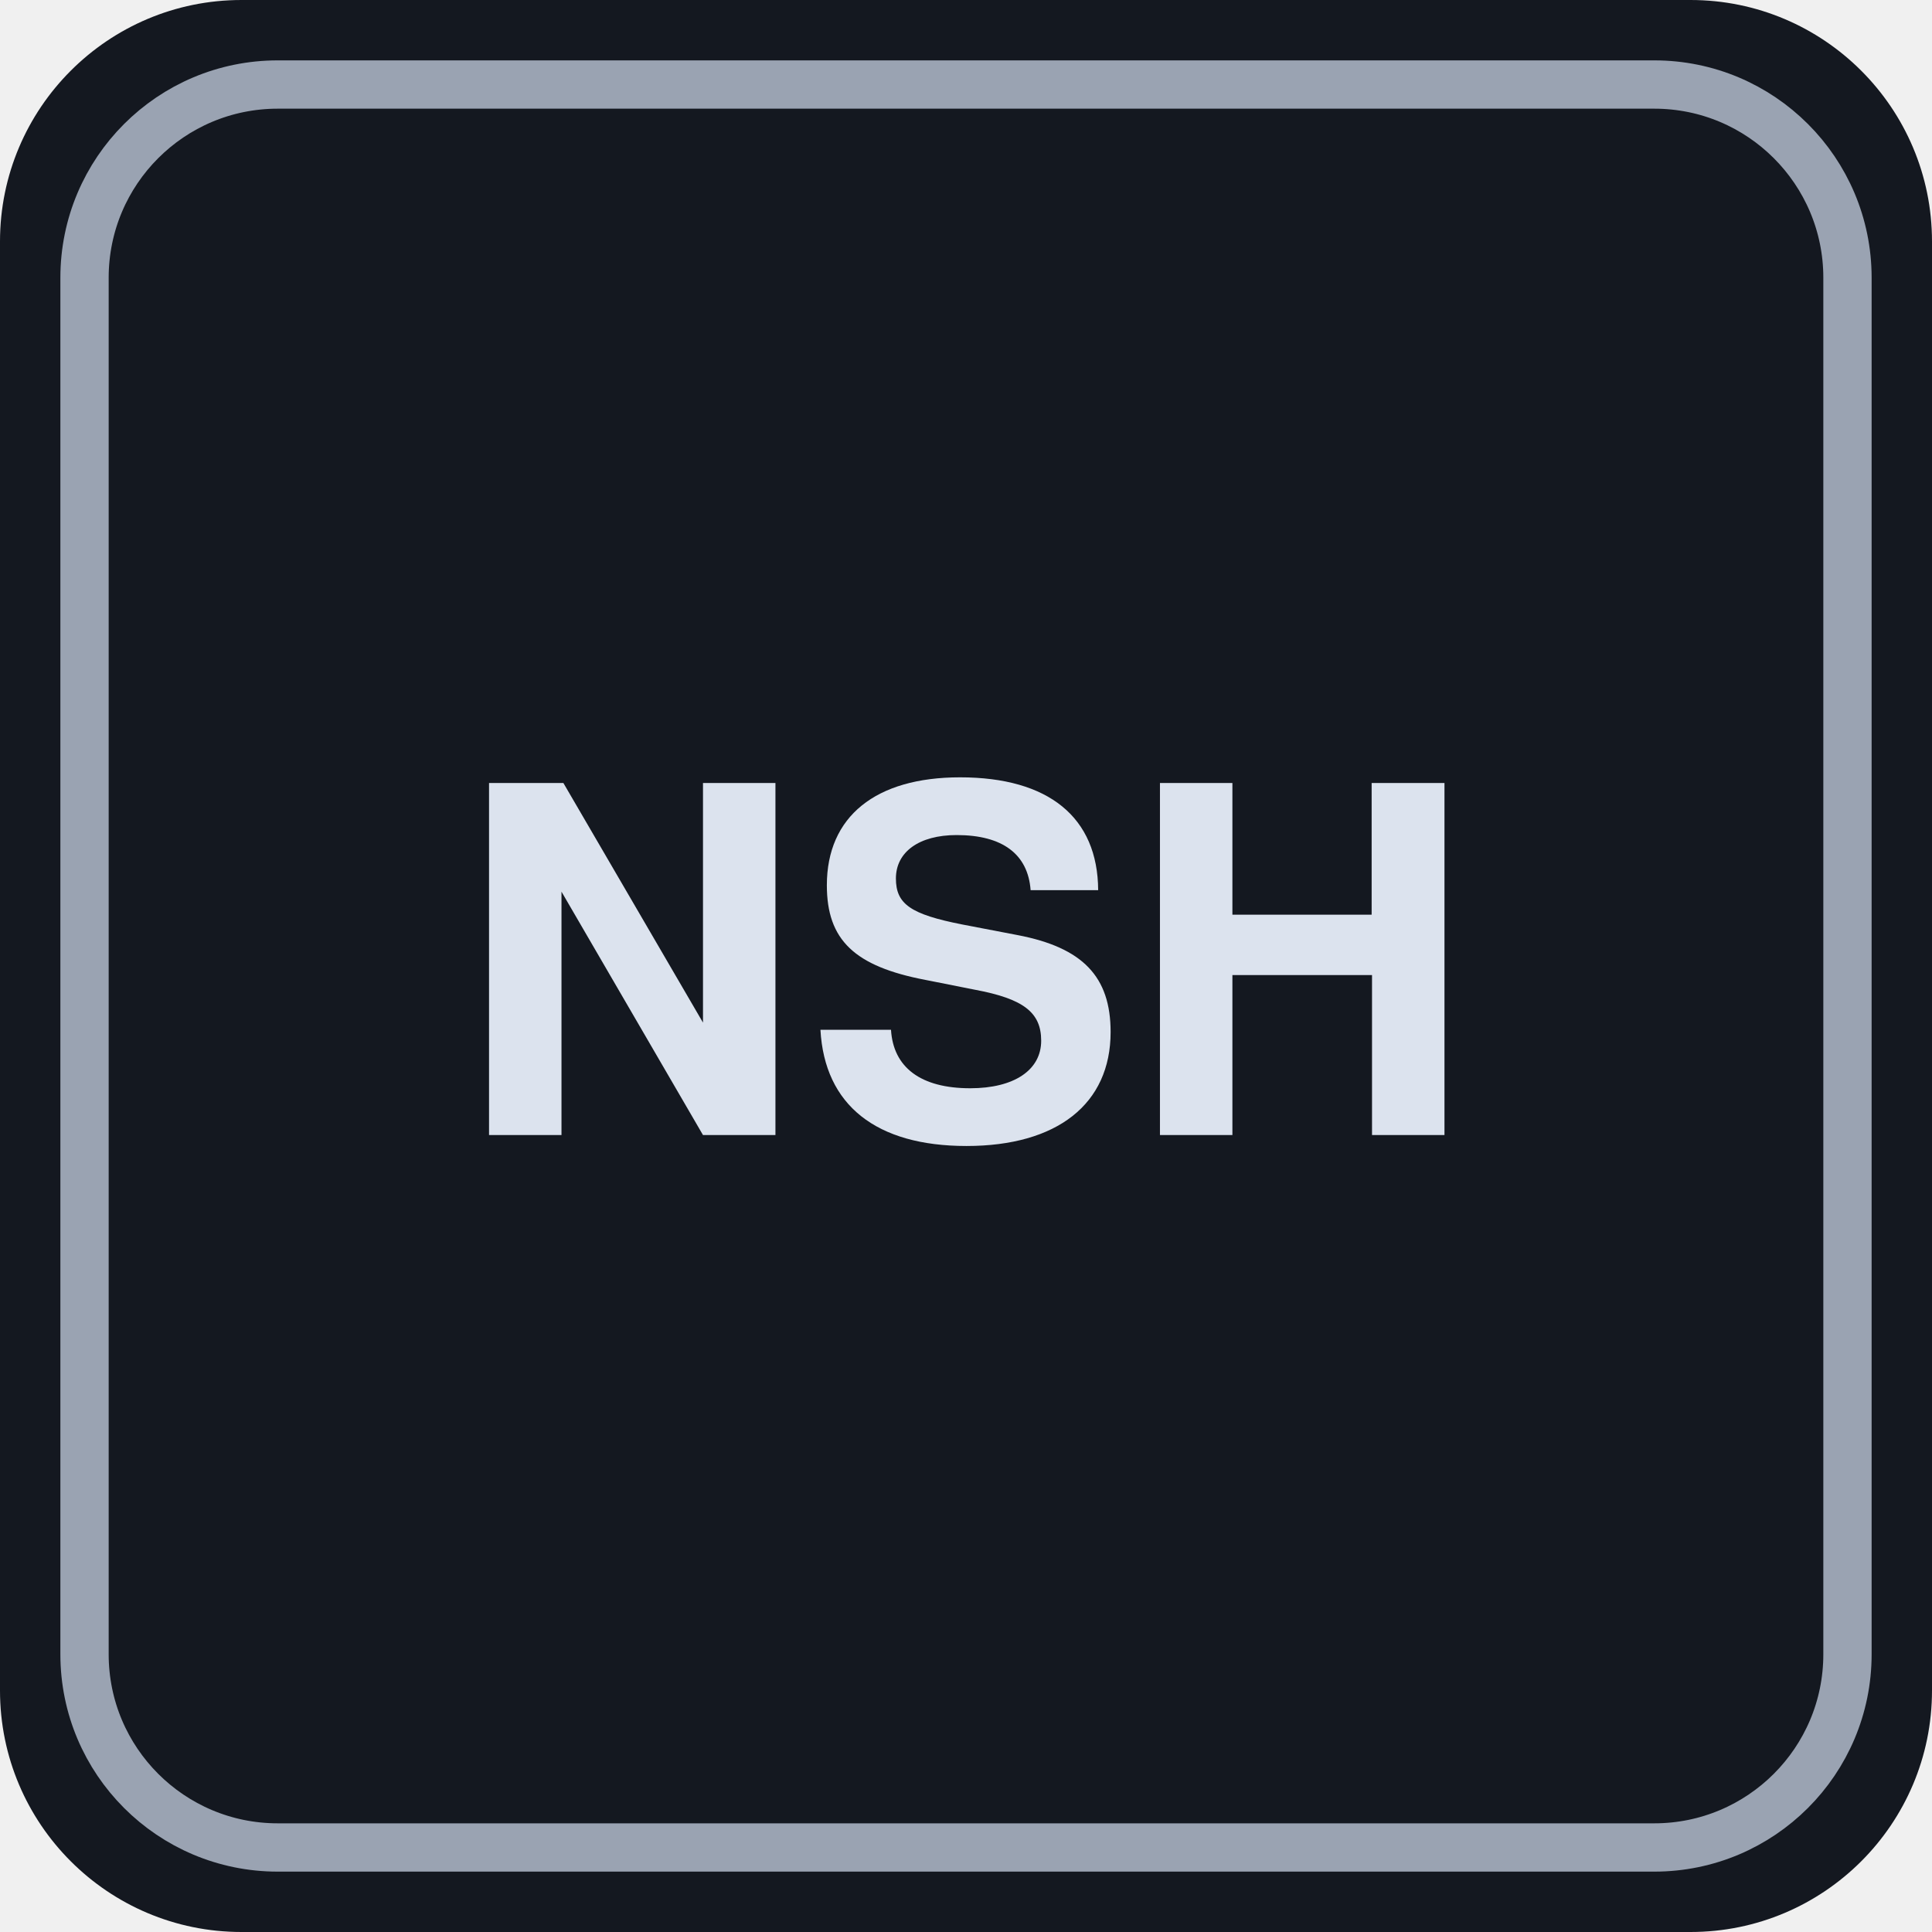
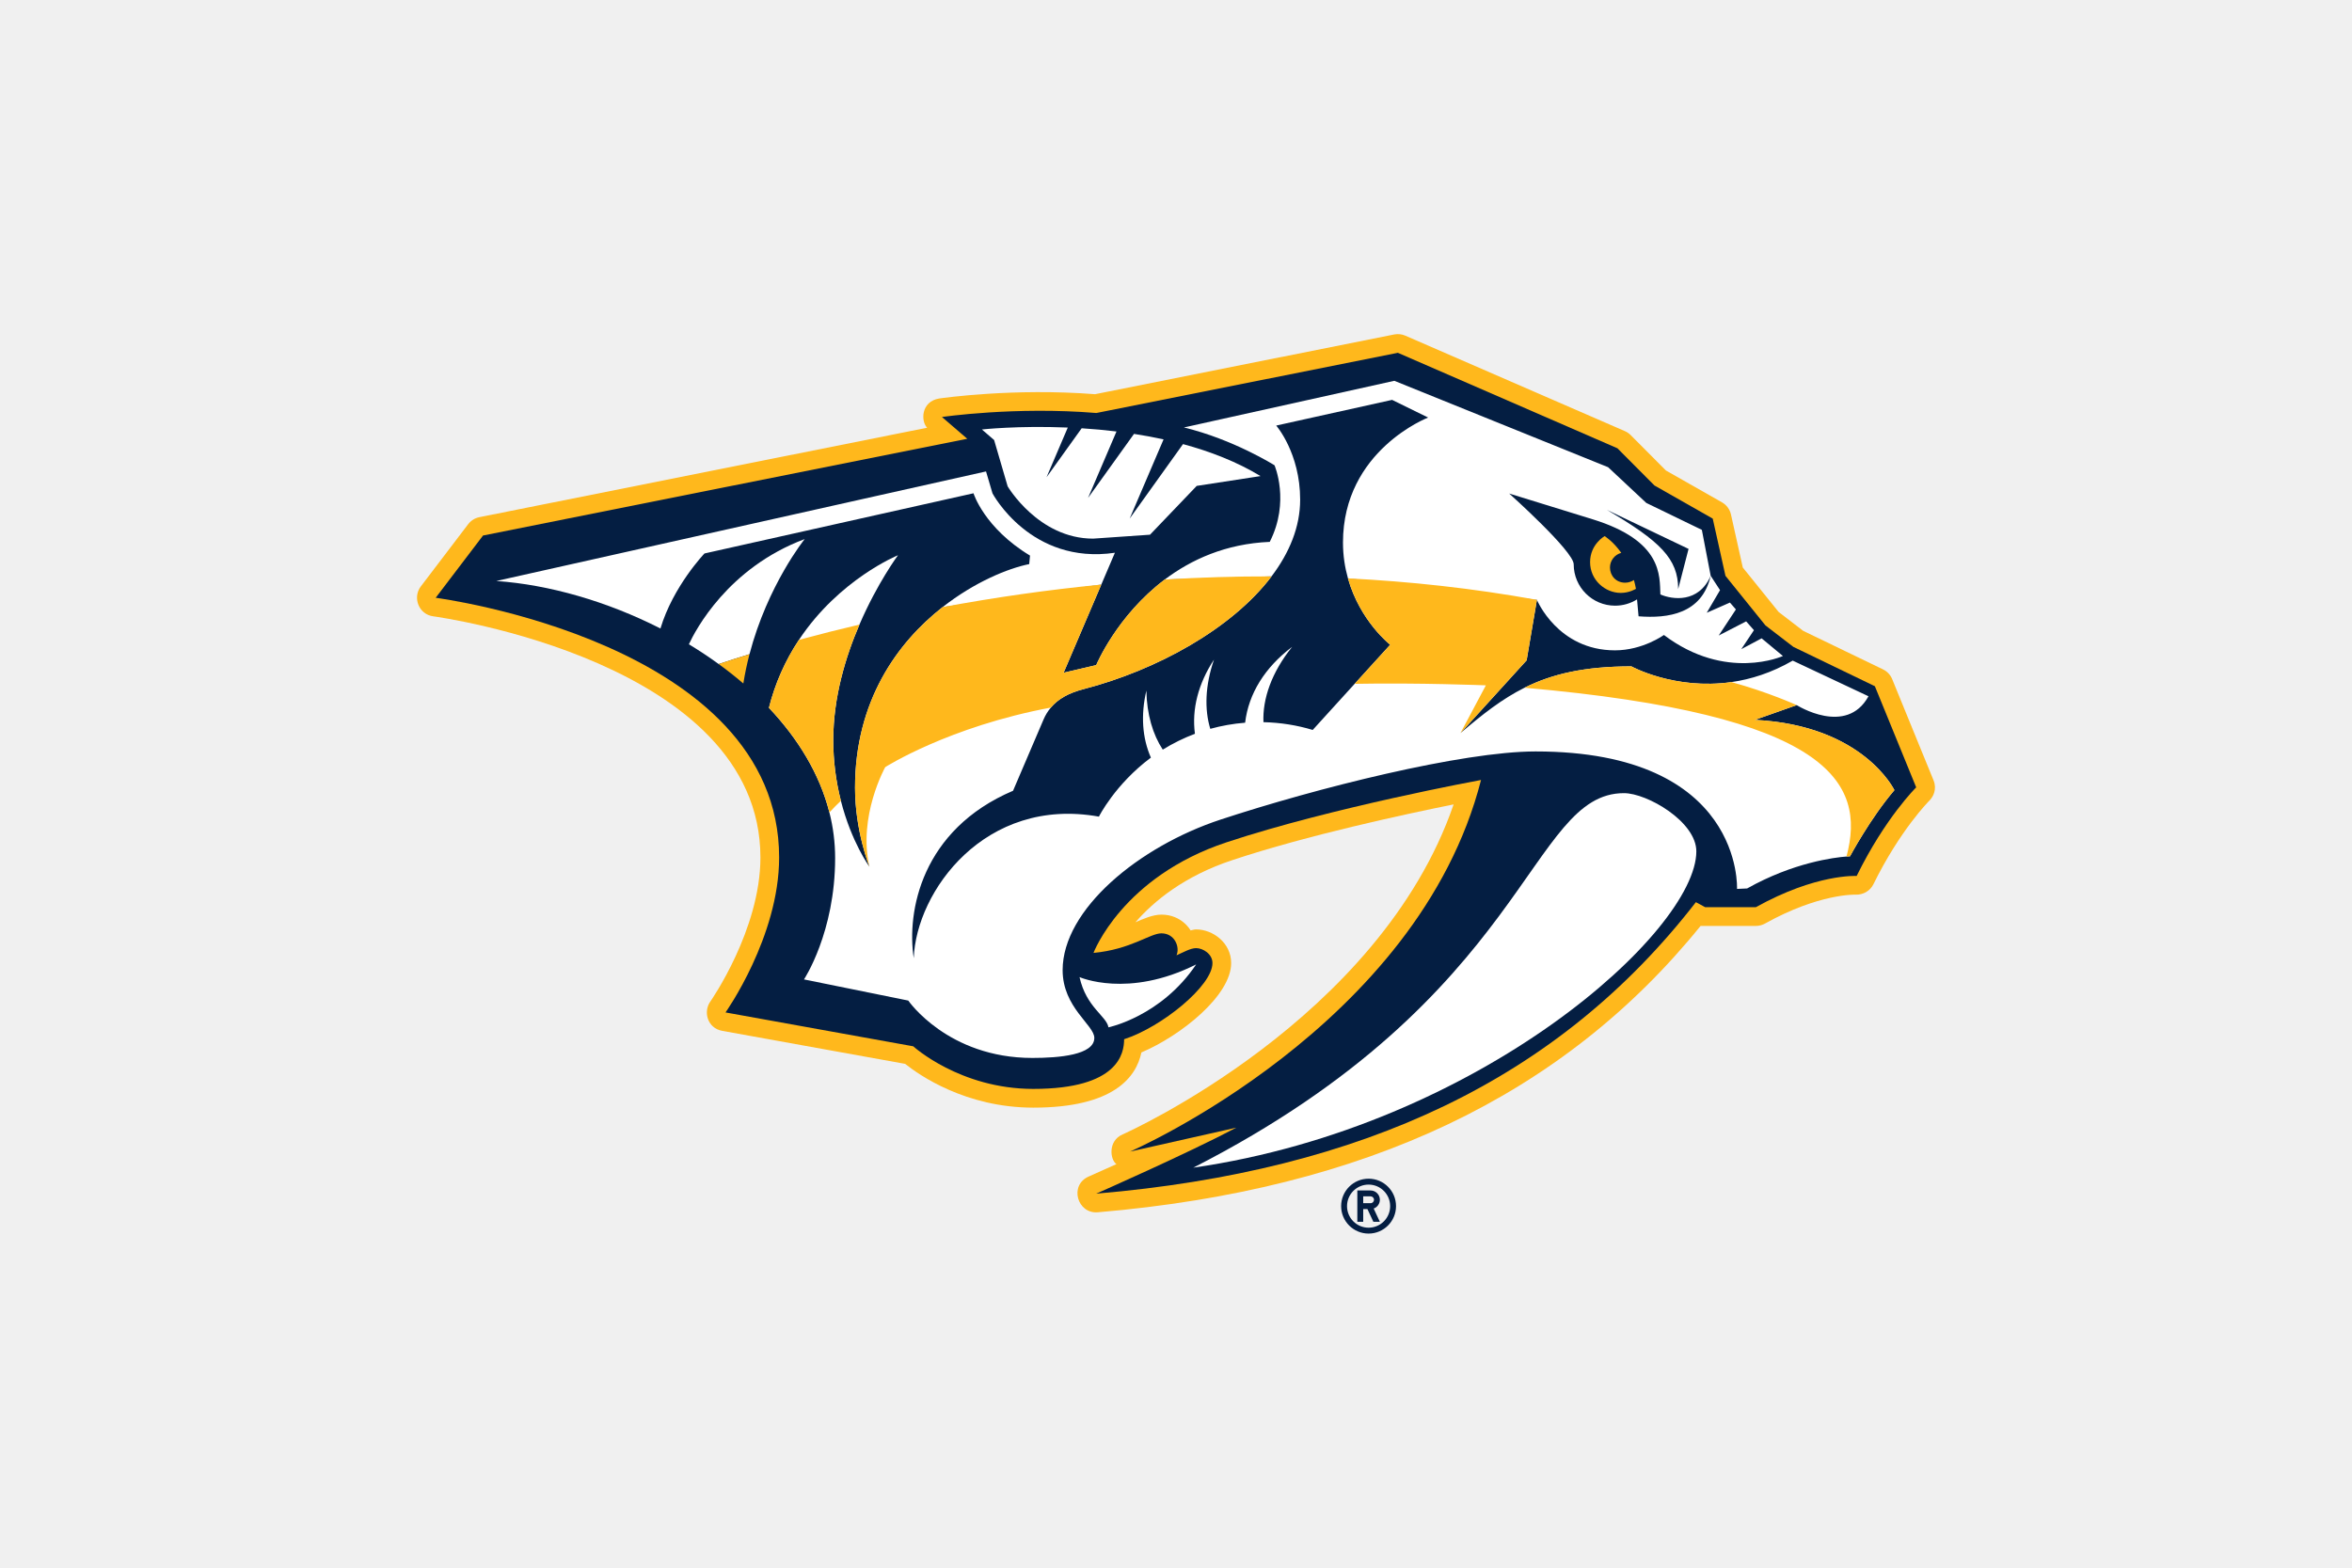
- <svg xmlns="http://www.w3.org/2000/svg" viewBox="0 0 80 80" width="80" height="80" role="img" aria-label="NSH">
-   <rect width="80" height="80" rx="10" fill="#141820" />
-   <rect x="3.5" y="3.5" width="73" height="73" rx="8" fill="none" stroke="#9aa3b2" stroke-width="2" />
-   <text x="40" y="47" text-anchor="middle" font-family="ui-sans-serif,system-ui,Helvetica,Arial,sans-serif" font-size="20" font-weight="700" fill="#dce3ee">NSH</text>
+ <svg xmlns="http://www.w3.org/2000/svg" viewBox="0 0 960 640">
+   <path fill="#041e42" d="M558.608 481.192c-6.186 0-11.208 5.014-11.208 11.205 0 6.184 5.022 11.206 11.208 11.206s11.2-5.022 11.2-11.206c0-6.191-5.013-11.205-11.2-11.205m0 20.006a8.794 8.794 0 0 1-8.8-8.801 8.79 8.79 0 0 1 8.8-8.795c4.863 0 8.8 3.933 8.8 8.795a8.796 8.796 0 0 1-8.8 8.801m4.605-11.399a3.8 3.8 0 0 0-1.115-2.685 3.8 3.8 0 0 0-2.687-1.111h-5.4v12.791h2.4v-5.195h1.723l2.425 5.195h2.654l-2.532-5.417a3.81 3.81 0 0 0 2.532-3.578m-3.802 1.399h-3v-2.799h3c.77 0 1.402.627 1.402 1.401a1.404 1.404 0 0 1-1.402 1.398" />
+   <path fill="#ffb81c" d="M772.323 277.257a7.62 7.62 0 0 0-3.752-3.985l-32.561-15.727-10.043-7.72-14.625-18.142-4.816-21.628a7.63 7.63 0 0 0-3.681-4.981l-22.882-13.003-14.393-14.459a7.6 7.6 0 0 0-2.371-1.616l-89.6-38.964a7.66 7.66 0 0 0-4.537-.49L446.96 160.93c-33.243-2.595-62.376 1.576-63.608 1.75-7.492 1.246-7.531 9.338-4.927 11.938l-182.757 36.513a7.63 7.63 0 0 0-4.575 2.86l-19.341 25.426c-3.436 4.52-.847 11.421 5.1 12.195 1.339.175 133.525 18.273 133.525 98.457 0 29.524-20.265 58.555-20.473 58.847-2.93 4.155-1.15 10.832 4.878 11.922l74.665 13.48c5.657 4.522 24.657 17.87 52.303 17.87 32.737 0 42.005-12.383 44.13-22.533 16.23-6.907 36.633-23.271 36.633-36.481 0-8.222-7.398-13.746-14.312-13.746-.785 0-1.494.285-2.246.411 0 0-3.487-6.447-11.918-6.447-3.603 0-7.522 1.806-10.577 3.105 7.484-8.595 19.853-18.848 39.637-25.394 30.515-10.122 70.293-18.697 90.218-22.709-30.288 88.016-134.01 134.248-135.101 134.72-6.173 2.684-5.057 10.503-2.515 12.127l-11.345 5.075c-8.063 3.555-4.63 15.301 3.727 14.592 109.469-9.308 189.974-47.631 246.036-116.904h22.552a7.8 7.8 0 0 0 3.726-.956c22.056-12.327 36.868-11.822 37.012-11.812 3.036.129 5.92-1.537 7.253-4.25 10.93-22.221 22.703-33.997 22.815-34.102 1.627-1.635 3.197-4.7 1.719-8.337l-16.872-41.289z" />
+   <path fill="#041e42" d="m731.977 264.077-11.384-8.752-16.321-20.237-5.2-23.375-23.79-13.52-15.115-15.192-89.61-38.972-123.06 24.577c-33.244-2.746-63.033 1.632-63.033 1.632l10.345 8.898-197.642 39.478-19.337 25.428s140.184 18.084 140.184 106.027c0 32.424-21.878 63.253-21.878 63.253l76.616 13.824s19.058 17.395 48.998 17.395c34.834 0 37.075-14.596 37.075-20.282 15.314-4.948 36.057-21.777 36.057-31.085 0-3.731-3.883-6.107-6.677-6.107-2.317 0-5.45 1.833-8 2.932 1.458-3.25-.632-8.97-6.17-8.97-4.638 0-12.488 6.578-27.71 7.992 0 0 11.648-31.027 54.369-45.177C543.86 329.546 604.5 318.421 604.5 318.421 578.815 419.132 461.26 470.12 461.26 470.12l43.377-9.765c-20.106 10.615-57.206 26.948-57.206 26.948 109.345-9.307 188.92-46.944 244.766-118.997l3.8 2.055h20.675c24.68-13.76 41.147-12.754 41.147-12.754 11.728-23.856 24.302-36.172 24.302-36.172l-16.866-41.287z" />
+   <path fill="#fff" d="M281.176 263.025a173 173 0 0 1 12.167 8.072 537 537 0 0 1 12.573-4.025c7.387-28.251 22.523-46.992 22.523-46.992-31.37 11.725-44.668 37.331-47.263 42.945m130.113-64.475s12.54 21.342 34.887 21.342l23.213-1.602 19.068-19.925 26.04-4.006c-9.65-5.849-20.536-10.06-31.637-13.054l-21.771 30.405 13.836-32.338a201 201 0 0 0-12.062-2.238l-18.76 26.141 11.608-27.125a245 245 0 0 0-14.213-1.308l-14.35 20.004 8.683-20.3c-20.26-.851-35.052.789-35.052.789l4.985 4.302zm29.334 200.342c2.74 12.382 11.018 15.881 11.812 20.512 0 0 21.512-4.424 35.795-25.685-27.821 14-47.607 5.173-47.607 5.173m251.759-51.328c0-12.13-20.075-23.763-29.533-23.763-38.964 0-38.43 82.767-175.795 152.896 116.99-16.903 205.328-96.48 205.328-129.133" />
+   <path fill="#fff" d="m420.419 226.817-.328 3.467c-8.696 1.759-22.336 7.353-35.352 17.564l64.769-9.193 5.553-12.998c-34.441 5.054-49.964-24.251-49.964-24.251l-2.636-8.946-199.892 44.728c21.566 1.491 45.343 8.352 67.002 19.395 5.165-17.254 17.974-30.634 17.974-30.634l109.8-24.573s4.346 14.118 23.074 25.441" />
+   <path fill="#fff" d="m716.27 293.883 17.087-6.02s20.242 12.813 29.292-3.614l-30.926-14.555c-8.653 5.008-17.141 7.631-24.995 8.76v.003c-23.192 3.328-40.848-6.413-40.848-6.413-19.231 0-32.362 3.093-43.632 8.717h-.003c-9.186 4.586-17.135 10.855-26.134 18.522l27.01-29.714 4.192-24.684-77.125-8.771c4.934 17.522 17.236 27.097 17.236 27.097l-14.514 15.962-17.11 18.823c-6.381-1.932-13.12-3.015-20.103-3.175-.41-9.519 3.328-20.351 11.705-30.744-11.09 8.361-17.786 19.084-19.186 30.967a75 75 0 0 0-14.224 2.497c-2.401-7.914-2.136-17.662 1.518-28.259-6.458 9.847-9.118 20.279-7.785 30.281a75.3 75.3 0 0 0-13.128 6.468c-4.037-6.144-6.508-14.339-6.692-24.108-2.332 10.008-1.685 19.344 1.849 27.369-14.625 10.898-21.216 24.094-21.216 24.094-46.466-8.374-74.591 30.503-75.58 57.787-2.946-18.932 3.11-52.415 40.53-68.349l12.42-29.029a19.3 19.3 0 0 1 3.009-4.927l.007-.002c2.922-3.493 7.182-5.933 13.346-7.533 29.955-7.777 60.56-24.668 76.732-46.028l-43.601 1.288c-19.628 14.813-27.97 34.932-27.97 34.932l-13.293 3.109 15.373-35.979-64.77 9.194c-18.501 14.506-35.748 38.334-35.748 73.743 0 17.684 5.846 32.16 5.89 32.271l.002.005s-7.333-9.97-11.664-26.956l-.001.002a100 100 0 0 1-3.11-24.79c0-17.425 5.02-33.994 10.684-47.141v-.002c7.33-17.016 15.736-28.308 15.736-28.308s-23.97 9.712-40.441 34.56h-.003a89.5 89.5 0 0 0-12.24 27.728c11.875 12.568 20.708 26.97 24.688 42.714a75.5 75.5 0 0 1 2.338 18.607c0 30.421-12.716 49.561-12.716 49.561l42.56 8.634s16.093 23.422 50.65 23.422c10.93 0 25.294-1.21 25.294-8.183 0-5.266-12.934-12.413-12.934-27.669 0-24.76 31.106-50.465 64.484-61.463 39.004-12.848 98.588-27.812 128.563-27.812 85.016 0 82.213 56.125 82.213 56.125l4.125-.191c18.922-10.637 35.675-12.662 40.56-13.034a24 24 0 0 1 1.432-.086s8.39-15.658 18.122-27.014c0 0-12.63-26.485-56.954-28.689" />
+   <path fill="#fff" d="m475.398 236.593 43.6-1.29c7.319-9.665 11.678-20.242 11.678-31.307 0-19.085-9.775-30.262-9.775-30.262l47.302-10.489 14.71 7.218s-34.758 13.354-34.758 51.035c0 5.358.792 10.226 2.033 14.615l77.124 8.771s8.489 20.615 31.874 20.615c11.315 0 19.966-6.271 19.966-6.271 25.35 19.161 48.573 8.584 48.573 8.584l-8.692-7.212-8.301 4.415 5.16-7.743-3.171-3.605-11.211 5.783 7.019-10.645-2.436-2.811-9.464 4.166 5.423-9.236-3.814-5.858c-3.557 15.607-17.475 17.476-29.437 16.535l-.621-6.902a16.83 16.83 0 0 1-8.953 2.565c-9.336 0-16.898-7.566-16.898-16.891 0-5.345-26.335-28.895-26.335-28.895L650.073 212c28.555 8.825 27.309 22.99 27.632 30.673 4.81 2.12 15.64 3.673 20.533-7.607l-3.604-18.754-22.683-11-15.58-14.577-87.258-35.275-85.887 19.052c20.234 4.874 36.983 15.437 36.983 15.437s6.432 14.796-1.946 31.268c-17.997.756-32.117 7.269-42.865 15.376m213.81-12.508-4.241 16.41c0-12.42-7.35-19.545-29.087-32.339z" />
+   <path fill="#ffb81c" d="M733.357 287.862s-11.69-5.318-26.628-9.404c-23.193 3.328-40.85-6.414-40.85-6.414-19.23 0-32.36 3.093-43.631 8.717 124.064 10.908 139.617 38.414 131.418 68.911a25 25 0 0 1 1.438-.086s8.389-15.658 18.12-27.014c0 0-12.628-26.484-56.952-28.688zm-382.563-32.879a729 729 0 0 0-24.708 6.25 89.6 89.6 0 0 0-12.24 27.728c11.875 12.568 20.709 26.971 24.688 42.715a88 88 0 0 1 4.687-4.756 100 100 0 0 1-3.111-24.795c0-17.426 5.02-33.995 10.684-47.142m276.519-10.098c-26.268-4.762-52.113-7.522-77.125-8.771 4.934 17.522 17.236 27.097 17.236 27.097l-14.514 15.962c26.207-.494 53.572.613 53.572.613l-10.371 19.497 27.01-29.714zM447.43 271.526l-13.293 3.109 15.373-35.98a750 750 0 0 0-64.77 9.193c-18.501 14.507-35.748 38.335-35.748 73.744 0 17.753 5.893 32.276 5.893 32.276-4.806-20.562 6.433-40.69 6.433-40.69s25.87-16.526 67.605-24.312c2.922-3.493 7.182-5.933 13.346-7.533 29.955-7.777 60.56-24.668 76.73-46.028a693 693 0 0 0-43.598 1.288c-19.63 14.813-27.971 34.933-27.971 34.933m-144.027 7.504a125 125 0 0 1 2.512-11.958 560 560 0 0 0-12.571 4.021 158 158 0 0 1 10.059 7.937m358.15-36.978c3.554 0 6.179-1.671 6.179-1.671a42 42 0 0 0-.821-3.588c-.867.545-2.103 1.089-3.563 1.089-3.843 0-6.216-2.952-6.216-6.208 0-2.766 1.899-5.268 4.61-5.975-3.397-4.806-6.796-6.834-6.796-6.834s-5.931 3.317-5.931 10.63c0 7.317 6.143 12.557 12.539 12.557" />
</svg>
